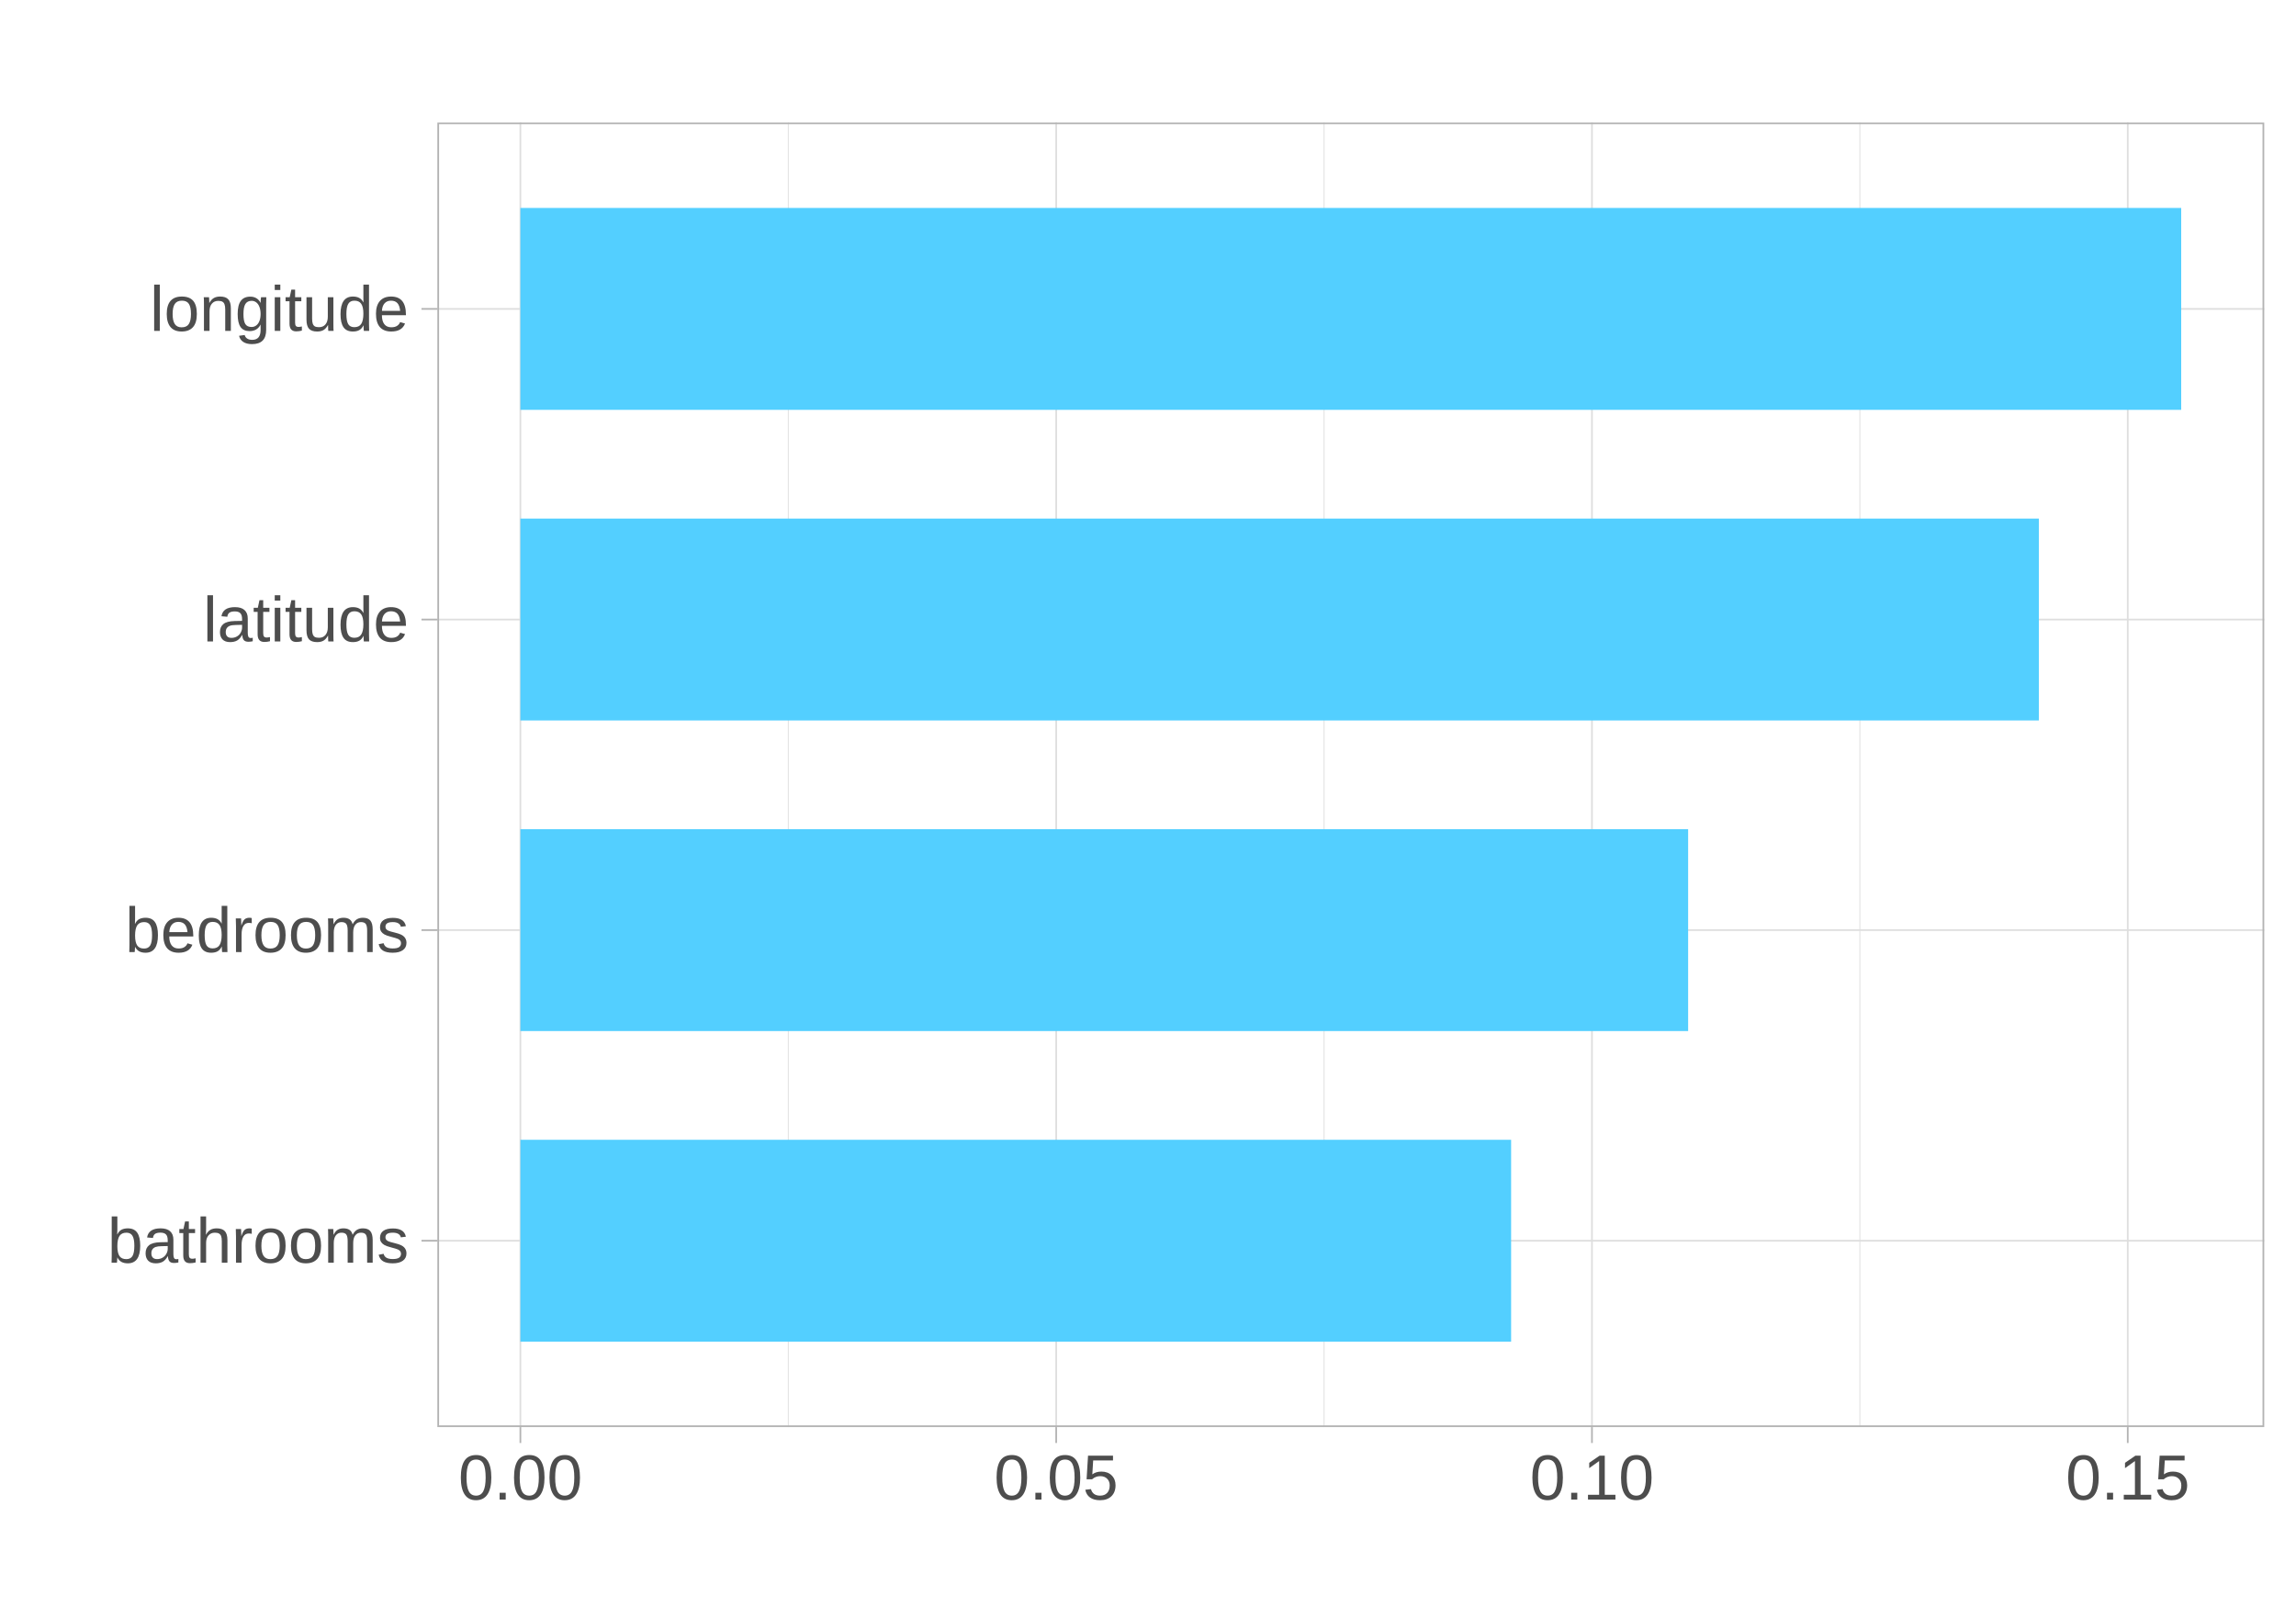
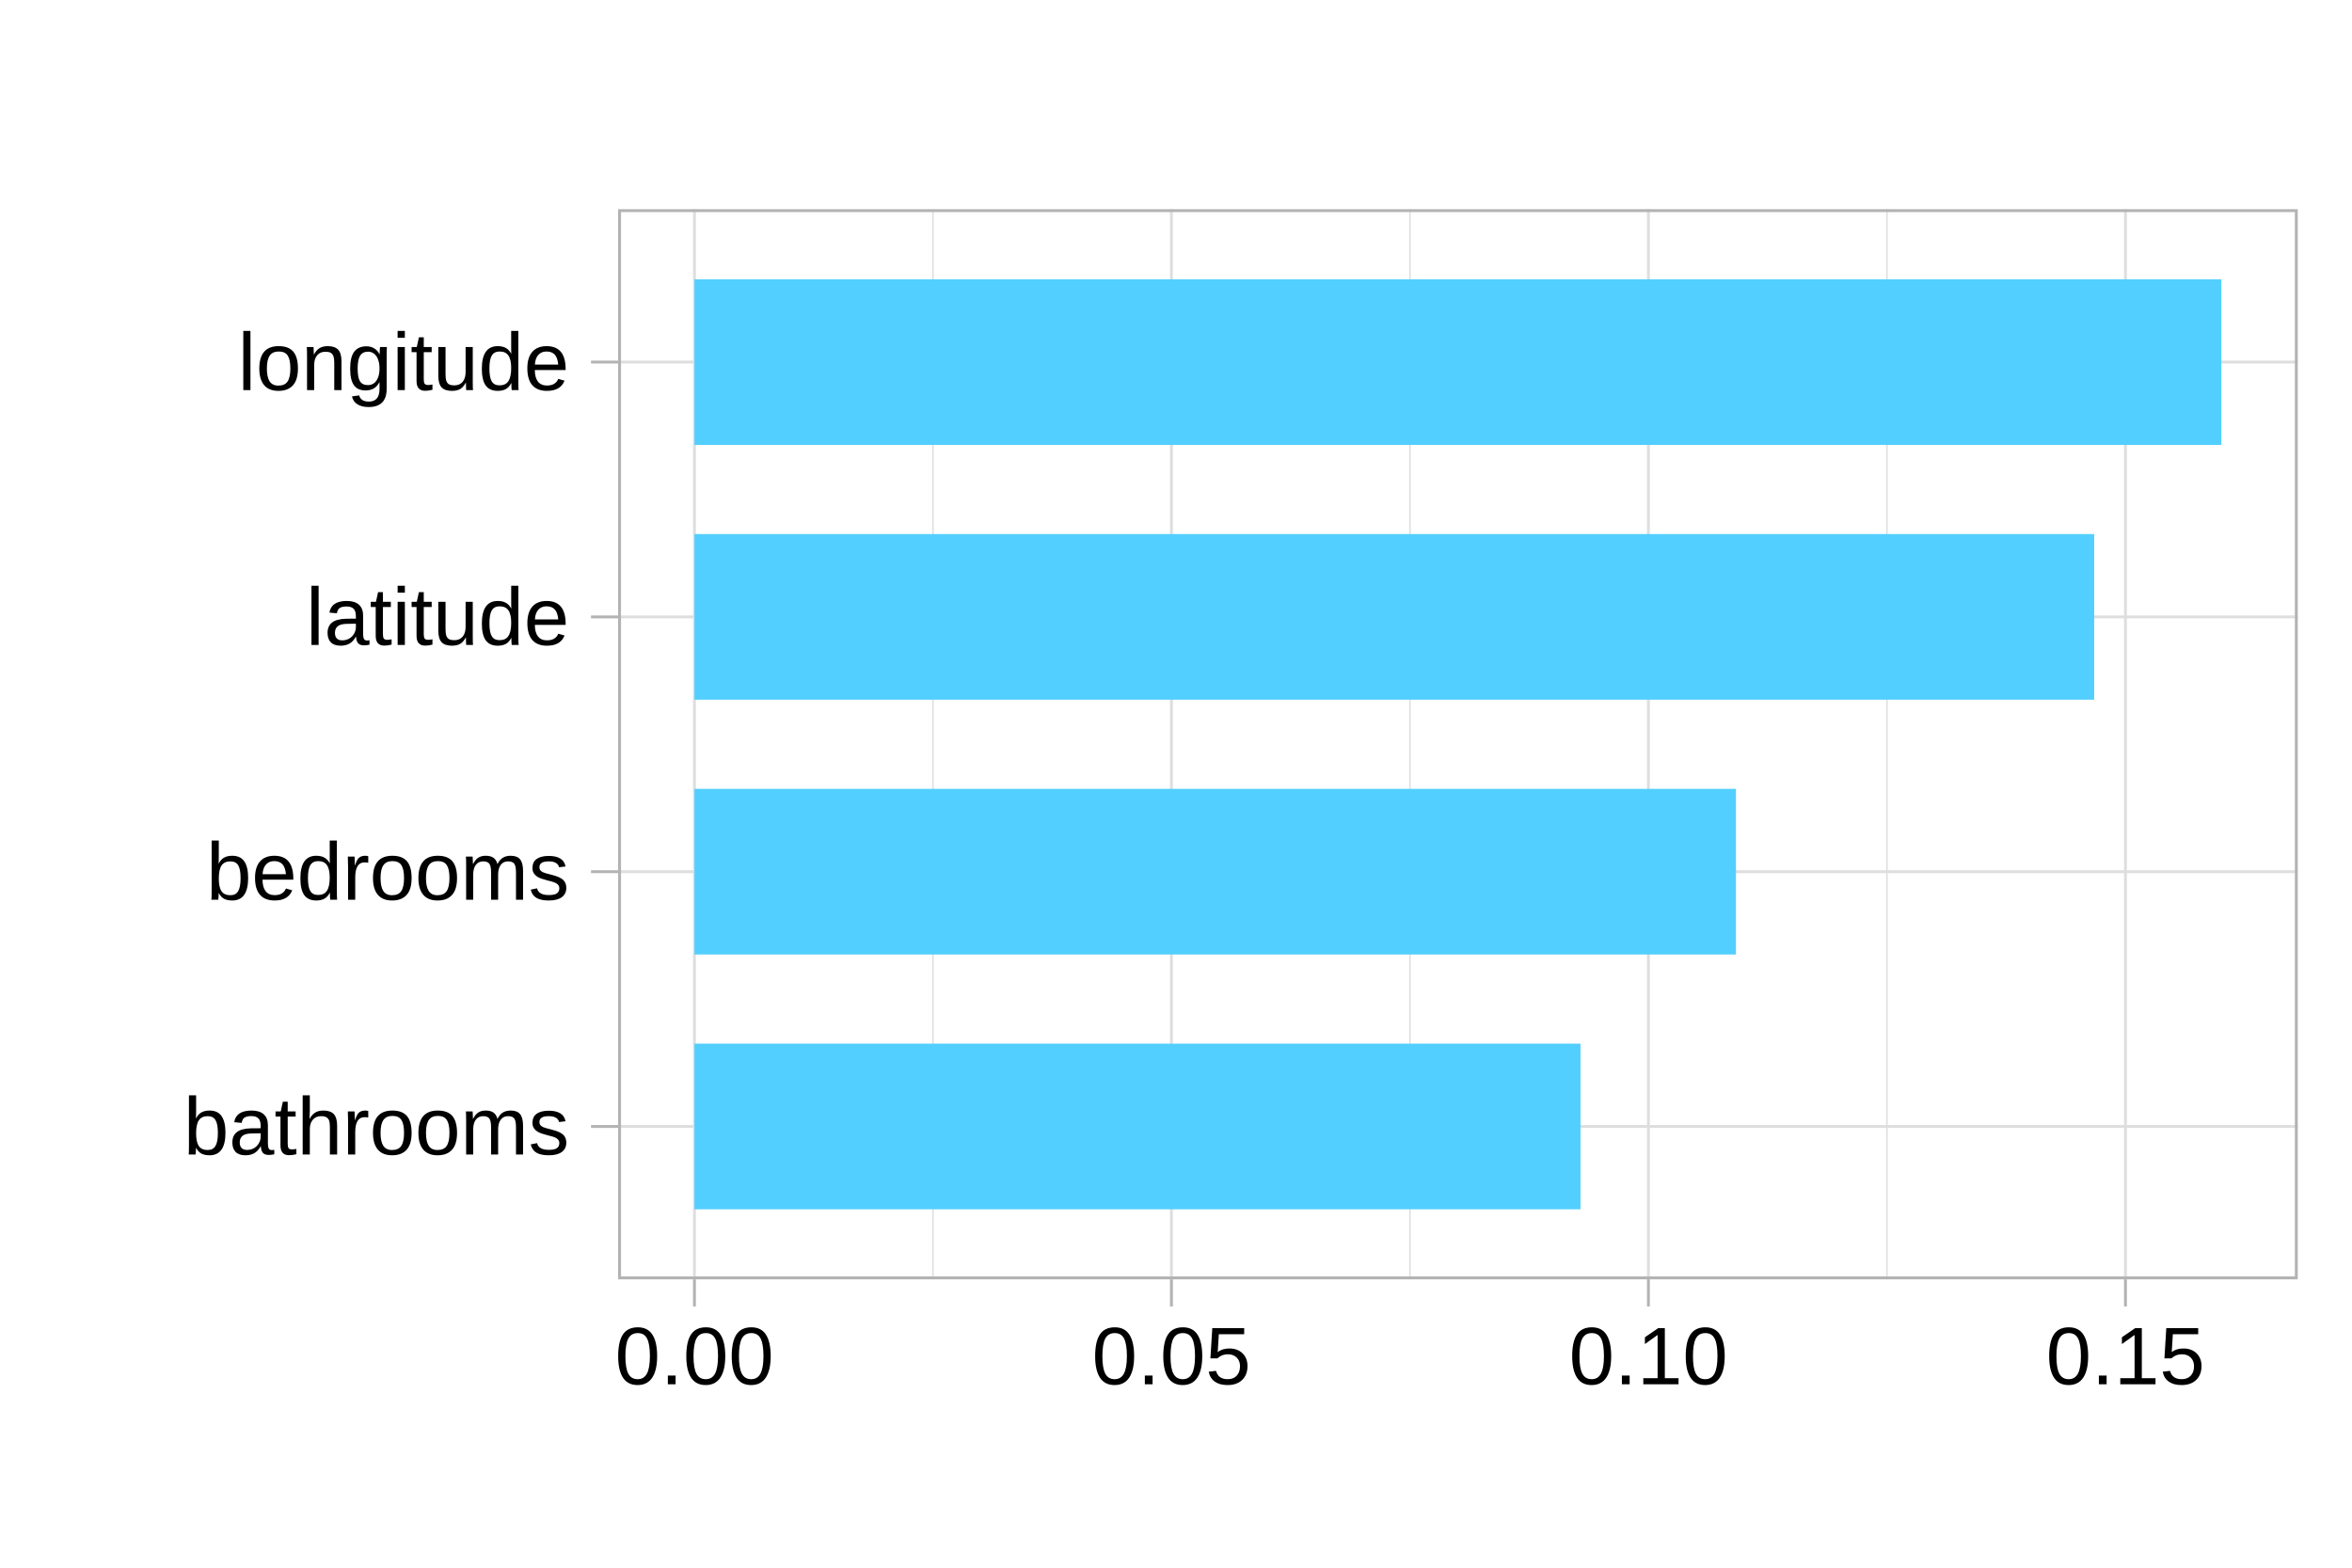
- <svg xmlns="http://www.w3.org/2000/svg" viewBox="0 0 720.00 504.00">
+ <svg xmlns="http://www.w3.org/2000/svg" viewBox="0 0 432.00 288.00">
  <defs>
    <style type="text/css">
    line, polyline, path, rect, circle {
      fill: none;
      stroke: #000000;
      stroke-linecap: round;
      stroke-linejoin: round;
      stroke-miterlimit: 10.00;
    }
  </style>
  </defs>
  <rect width="100%" height="100%" style="stroke: none; fill: #FFFFFF;" />
-   <rect x="0.00" y="0.00" width="720.00" height="504.00" style="stroke-width: 1.07; stroke: #FFFFFF; fill: #FFFFFF;" />
+   <rect x="-0.00" y="0.00" width="432.00" height="288.00" style="stroke-width: 1.07; stroke: #FFFFFF; fill: #FFFFFF;" />
  <defs>
-     <clipPath id="cpMTM3LjE0OXw3MTAuMDM3fDQ0Ny41Nzd8MzguNDMzNA==">
-       <rect x="137.15" y="38.43" width="572.89" height="409.14" />
+     <clipPath id="cpMTEzLjUyNnw0MjIuMDM3fDIzNS4wM3wzOC40MzM0">
+       <rect x="113.53" y="38.43" width="308.51" height="196.60" />
    </clipPath>
  </defs>
-   <rect x="137.15" y="38.43" width="572.89" height="409.14" style="stroke-width: 1.07; stroke: none; fill: #FFFFFF;" clip-path="url(#cpMTM3LjE0OXw3MTAuMDM3fDQ0Ny41Nzd8MzguNDMzNA==)" />
-   <polyline points="247.20,447.58 247.20,38.43 " style="stroke-width: 0.27; stroke: #DEDEDE; stroke-linecap: butt;" clip-path="url(#cpMTM3LjE0OXw3MTAuMDM3fDQ0Ny41Nzd8MzguNDMzNA==)" />
-   <polyline points="415.22,447.58 415.22,38.43 " style="stroke-width: 0.27; stroke: #DEDEDE; stroke-linecap: butt;" clip-path="url(#cpMTM3LjE0OXw3MTAuMDM3fDQ0Ny41Nzd8MzguNDMzNA==)" />
-   <polyline points="583.23,447.58 583.23,38.43 " style="stroke-width: 0.27; stroke: #DEDEDE; stroke-linecap: butt;" clip-path="url(#cpMTM3LjE0OXw3MTAuMDM3fDQ0Ny41Nzd8MzguNDMzNA==)" />
-   <polyline points="137.15,389.13 710.04,389.13 " style="stroke-width: 0.53; stroke: #DEDEDE; stroke-linecap: butt;" clip-path="url(#cpMTM3LjE0OXw3MTAuMDM3fDQ0Ny41Nzd8MzguNDMzNA==)" />
-   <polyline points="137.15,291.71 710.04,291.71 " style="stroke-width: 0.53; stroke: #DEDEDE; stroke-linecap: butt;" clip-path="url(#cpMTM3LjE0OXw3MTAuMDM3fDQ0Ny41Nzd8MzguNDMzNA==)" />
-   <polyline points="137.15,194.30 710.04,194.30 " style="stroke-width: 0.53; stroke: #DEDEDE; stroke-linecap: butt;" clip-path="url(#cpMTM3LjE0OXw3MTAuMDM3fDQ0Ny41Nzd8MzguNDMzNA==)" />
-   <polyline points="137.15,96.88 710.04,96.88 " style="stroke-width: 0.53; stroke: #DEDEDE; stroke-linecap: butt;" clip-path="url(#cpMTM3LjE0OXw3MTAuMDM3fDQ0Ny41Nzd8MzguNDMzNA==)" />
-   <polyline points="163.19,447.58 163.19,38.43 " style="stroke-width: 0.53; stroke: #DEDEDE; stroke-linecap: butt;" clip-path="url(#cpMTM3LjE0OXw3MTAuMDM3fDQ0Ny41Nzd8MzguNDMzNA==)" />
-   <polyline points="331.21,447.58 331.21,38.43 " style="stroke-width: 0.53; stroke: #DEDEDE; stroke-linecap: butt;" clip-path="url(#cpMTM3LjE0OXw3MTAuMDM3fDQ0Ny41Nzd8MzguNDMzNA==)" />
-   <polyline points="499.22,447.58 499.22,38.43 " style="stroke-width: 0.53; stroke: #DEDEDE; stroke-linecap: butt;" clip-path="url(#cpMTM3LjE0OXw3MTAuMDM3fDQ0Ny41Nzd8MzguNDMzNA==)" />
-   <polyline points="667.24,447.58 667.24,38.43 " style="stroke-width: 0.53; stroke: #DEDEDE; stroke-linecap: butt;" clip-path="url(#cpMTM3LjE0OXw3MTAuMDM3fDQ0Ny41Nzd8MzguNDMzNA==)" />
-   <rect x="163.19" y="357.47" width="310.68" height="63.32" style="stroke-width: 1.07; stroke: none; stroke-linecap: butt; fill: #53CFFF;" clip-path="url(#cpMTM3LjE0OXw3MTAuMDM3fDQ0Ny41Nzd8MzguNDMzNA==)" />
-   <rect x="163.19" y="260.05" width="366.19" height="63.32" style="stroke-width: 1.07; stroke: none; stroke-linecap: butt; fill: #53CFFF;" clip-path="url(#cpMTM3LjE0OXw3MTAuMDM3fDQ0Ny41Nzd8MzguNDMzNA==)" />
-   <rect x="163.19" y="162.64" width="476.17" height="63.32" style="stroke-width: 1.07; stroke: none; stroke-linecap: butt; fill: #53CFFF;" clip-path="url(#cpMTM3LjE0OXw3MTAuMDM3fDQ0Ny41Nzd8MzguNDMzNA==)" />
-   <rect x="163.19" y="65.22" width="520.81" height="63.32" style="stroke-width: 1.07; stroke: none; stroke-linecap: butt; fill: #53CFFF;" clip-path="url(#cpMTM3LjE0OXw3MTAuMDM3fDQ0Ny41Nzd8MzguNDMzNA==)" />
-   <rect x="137.15" y="38.43" width="572.89" height="409.14" style="stroke-width: 1.07; stroke: #B3B3B3;" clip-path="url(#cpMTM3LjE0OXw3MTAuMDM3fDQ0Ny41Nzd8MzguNDMzNA==)" />
+   <rect x="113.53" y="38.43" width="308.51" height="196.60" style="stroke-width: 1.07; stroke: none; fill: #FFFFFF;" clip-path="url(#cpMTEzLjUyNnw0MjIuMDM3fDIzNS4wM3wzOC40MzM0)" />
+   <polyline points="171.36,235.03 171.36,38.43 " style="stroke-width: 0.27; stroke: #DEDEDE; stroke-linecap: butt;" clip-path="url(#cpMTEzLjUyNnw0MjIuMDM3fDIzNS4wM3wzOC40MzM0)" />
+   <polyline points="258.97,235.03 258.97,38.43 " style="stroke-width: 0.27; stroke: #DEDEDE; stroke-linecap: butt;" clip-path="url(#cpMTEzLjUyNnw0MjIuMDM3fDIzNS4wM3wzOC40MzM0)" />
+   <polyline points="346.58,235.03 346.58,38.43 " style="stroke-width: 0.27; stroke: #DEDEDE; stroke-linecap: butt;" clip-path="url(#cpMTEzLjUyNnw0MjIuMDM3fDIzNS4wM3wzOC40MzM0)" />
+   <polyline points="113.53,206.94 422.04,206.94 " style="stroke-width: 0.53; stroke: #DEDEDE; stroke-linecap: butt;" clip-path="url(#cpMTEzLjUyNnw0MjIuMDM3fDIzNS4wM3wzOC40MzM0)" />
+   <polyline points="113.53,160.14 422.04,160.14 " style="stroke-width: 0.53; stroke: #DEDEDE; stroke-linecap: butt;" clip-path="url(#cpMTEzLjUyNnw0MjIuMDM3fDIzNS4wM3wzOC40MzM0)" />
+   <polyline points="113.53,113.33 422.04,113.33 " style="stroke-width: 0.53; stroke: #DEDEDE; stroke-linecap: butt;" clip-path="url(#cpMTEzLjUyNnw0MjIuMDM3fDIzNS4wM3wzOC40MzM0)" />
+   <polyline points="113.53,66.52 422.04,66.52 " style="stroke-width: 0.53; stroke: #DEDEDE; stroke-linecap: butt;" clip-path="url(#cpMTEzLjUyNnw0MjIuMDM3fDIzNS4wM3wzOC40MzM0)" />
+   <polyline points="127.55,235.03 127.55,38.43 " style="stroke-width: 0.53; stroke: #DEDEDE; stroke-linecap: butt;" clip-path="url(#cpMTEzLjUyNnw0MjIuMDM3fDIzNS4wM3wzOC40MzM0)" />
+   <polyline points="215.16,235.03 215.16,38.43 " style="stroke-width: 0.53; stroke: #DEDEDE; stroke-linecap: butt;" clip-path="url(#cpMTEzLjUyNnw0MjIuMDM3fDIzNS4wM3wzOC40MzM0)" />
+   <polyline points="302.77,235.03 302.77,38.43 " style="stroke-width: 0.53; stroke: #DEDEDE; stroke-linecap: butt;" clip-path="url(#cpMTEzLjUyNnw0MjIuMDM3fDIzNS4wM3wzOC40MzM0)" />
+   <polyline points="390.39,235.03 390.39,38.43 " style="stroke-width: 0.53; stroke: #DEDEDE; stroke-linecap: butt;" clip-path="url(#cpMTEzLjUyNnw0MjIuMDM3fDIzNS4wM3wzOC40MzM0)" />
+   <rect x="127.55" y="191.73" width="162.75" height="30.43" style="stroke-width: 1.07; stroke: none; stroke-linecap: butt; fill: #53CFFF;" clip-path="url(#cpMTEzLjUyNnw0MjIuMDM3fDIzNS4wM3wzOC40MzM0)" />
+   <rect x="127.55" y="144.92" width="191.30" height="30.43" style="stroke-width: 1.07; stroke: none; stroke-linecap: butt; fill: #53CFFF;" clip-path="url(#cpMTEzLjUyNnw0MjIuMDM3fDIzNS4wM3wzOC40MzM0)" />
+   <rect x="127.55" y="98.11" width="257.10" height="30.43" style="stroke-width: 1.07; stroke: none; stroke-linecap: butt; fill: #53CFFF;" clip-path="url(#cpMTEzLjUyNnw0MjIuMDM3fDIzNS4wM3wzOC40MzM0)" />
+   <rect x="127.55" y="51.31" width="280.46" height="30.43" style="stroke-width: 1.07; stroke: none; stroke-linecap: butt; fill: #53CFFF;" clip-path="url(#cpMTEzLjUyNnw0MjIuMDM3fDIzNS4wM3wzOC40MzM0)" />
+   <rect x="113.53" y="38.43" width="308.51" height="196.60" style="stroke-width: 1.07; stroke: #B3B3B3;" clip-path="url(#cpMTEzLjUyNnw0MjIuMDM3fDIzNS4wM3wzOC40MzM0)" />
  <defs>
-     <clipPath id="cpMHw3MjB8NTA0fDA=">
-       <rect x="0.00" y="0.00" width="720.00" height="504.00" />
+     <clipPath id="cpMHw0MzJ8Mjg4fDA=">
+       <rect x="0.00" y="0.00" width="432.00" height="288.00" />
    </clipPath>
  </defs>
-   <g clip-path="url(#cpMHw3MjB8NTA0fDA=)">
-     <text x="33.69" y="396.01" style="font-size: 20.00px; fill: #4D4D4D; font-family: Liberation Sans;" textLength="94.49px" lengthAdjust="spacingAndGlyphs">bathrooms</text>
+   <g clip-path="url(#cpMHw0MzJ8Mjg4fDA=)">
+     <text x="33.69" y="212.10" style="font-size: 15.00px; font-family: Liberation Sans;" textLength="70.87px" lengthAdjust="spacingAndGlyphs">bathrooms</text>
  </g>
-   <g clip-path="url(#cpMHw3MjB8NTA0fDA=)">
-     <text x="39.25" y="298.60" style="font-size: 20.00px; fill: #4D4D4D; font-family: Liberation Sans;" textLength="88.94px" lengthAdjust="spacingAndGlyphs">bedrooms</text>
+   <g clip-path="url(#cpMHw0MzJ8Mjg4fDA=)">
+     <text x="37.86" y="165.29" style="font-size: 15.00px; font-family: Liberation Sans;" textLength="66.70px" lengthAdjust="spacingAndGlyphs">bedrooms</text>
  </g>
-   <g clip-path="url(#cpMHw3MjB8NTA0fDA=)">
-     <text x="63.69" y="201.18" style="font-size: 20.00px; fill: #4D4D4D; font-family: Liberation Sans;" textLength="64.49px" lengthAdjust="spacingAndGlyphs">latitude</text>
+   <g clip-path="url(#cpMHw0MzJ8Mjg4fDA=)">
+     <text x="56.19" y="118.48" style="font-size: 15.00px; font-family: Liberation Sans;" textLength="48.37px" lengthAdjust="spacingAndGlyphs">latitude</text>
  </g>
-   <g clip-path="url(#cpMHw3MjB8NTA0fDA=)">
-     <text x="47.00" y="103.77" style="font-size: 20.00px; fill: #4D4D4D; font-family: Liberation Sans;" textLength="81.18px" lengthAdjust="spacingAndGlyphs">longitude</text>
+   <g clip-path="url(#cpMHw0MzJ8Mjg4fDA=)">
+     <text x="43.67" y="71.67" style="font-size: 15.00px; font-family: Liberation Sans;" textLength="60.89px" lengthAdjust="spacingAndGlyphs">longitude</text>
  </g>
-   <polyline points="132.17,389.13 137.15,389.13 " style="stroke-width: 0.53; stroke: #B3B3B3; stroke-linecap: butt;" clip-path="url(#cpMHw3MjB8NTA0fDA=)" />
-   <polyline points="132.17,291.71 137.15,291.71 " style="stroke-width: 0.53; stroke: #B3B3B3; stroke-linecap: butt;" clip-path="url(#cpMHw3MjB8NTA0fDA=)" />
-   <polyline points="132.17,194.30 137.15,194.30 " style="stroke-width: 0.53; stroke: #B3B3B3; stroke-linecap: butt;" clip-path="url(#cpMHw3MjB8NTA0fDA=)" />
-   <polyline points="132.17,96.88 137.15,96.88 " style="stroke-width: 0.53; stroke: #B3B3B3; stroke-linecap: butt;" clip-path="url(#cpMHw3MjB8NTA0fDA=)" />
-   <polyline points="163.19,452.56 163.19,447.58 " style="stroke-width: 0.53; stroke: #B3B3B3; stroke-linecap: butt;" clip-path="url(#cpMHw3MjB8NTA0fDA=)" />
-   <polyline points="331.21,452.56 331.21,447.58 " style="stroke-width: 0.53; stroke: #B3B3B3; stroke-linecap: butt;" clip-path="url(#cpMHw3MjB8NTA0fDA=)" />
-   <polyline points="499.22,452.56 499.22,447.58 " style="stroke-width: 0.53; stroke: #B3B3B3; stroke-linecap: butt;" clip-path="url(#cpMHw3MjB8NTA0fDA=)" />
-   <polyline points="667.24,452.56 667.24,447.58 " style="stroke-width: 0.53; stroke: #B3B3B3; stroke-linecap: butt;" clip-path="url(#cpMHw3MjB8NTA0fDA=)" />
-   <g clip-path="url(#cpMHw3MjB8NTA0fDA=)">
-     <text x="143.73" y="470.31" style="font-size: 20.00px; fill: #4D4D4D; font-family: Liberation Sans;" textLength="38.93px" lengthAdjust="spacingAndGlyphs">0.00</text>
+   <polyline points="108.55,206.94 113.53,206.94 " style="stroke-width: 0.53; stroke: #B3B3B3; stroke-linecap: butt;" clip-path="url(#cpMHw0MzJ8Mjg4fDA=)" />
+   <polyline points="108.55,160.14 113.53,160.14 " style="stroke-width: 0.53; stroke: #B3B3B3; stroke-linecap: butt;" clip-path="url(#cpMHw0MzJ8Mjg4fDA=)" />
+   <polyline points="108.55,113.33 113.53,113.33 " style="stroke-width: 0.53; stroke: #B3B3B3; stroke-linecap: butt;" clip-path="url(#cpMHw0MzJ8Mjg4fDA=)" />
+   <polyline points="108.55,66.52 113.53,66.52 " style="stroke-width: 0.53; stroke: #B3B3B3; stroke-linecap: butt;" clip-path="url(#cpMHw0MzJ8Mjg4fDA=)" />
+   <polyline points="127.55,240.01 127.55,235.03 " style="stroke-width: 0.53; stroke: #B3B3B3; stroke-linecap: butt;" clip-path="url(#cpMHw0MzJ8Mjg4fDA=)" />
+   <polyline points="215.16,240.01 215.16,235.03 " style="stroke-width: 0.53; stroke: #B3B3B3; stroke-linecap: butt;" clip-path="url(#cpMHw0MzJ8Mjg4fDA=)" />
+   <polyline points="302.77,240.01 302.77,235.03 " style="stroke-width: 0.53; stroke: #B3B3B3; stroke-linecap: butt;" clip-path="url(#cpMHw0MzJ8Mjg4fDA=)" />
+   <polyline points="390.39,240.01 390.39,235.03 " style="stroke-width: 0.53; stroke: #B3B3B3; stroke-linecap: butt;" clip-path="url(#cpMHw0MzJ8Mjg4fDA=)" />
+   <g clip-path="url(#cpMHw0MzJ8Mjg4fDA=)">
+     <text x="112.95" y="254.31" style="font-size: 15.00px; font-family: Liberation Sans;" textLength="29.19px" lengthAdjust="spacingAndGlyphs">0.00</text>
  </g>
-   <g clip-path="url(#cpMHw3MjB8NTA0fDA=)">
-     <text x="311.74" y="470.31" style="font-size: 20.00px; fill: #4D4D4D; font-family: Liberation Sans;" textLength="38.93px" lengthAdjust="spacingAndGlyphs">0.05</text>
+   <g clip-path="url(#cpMHw0MzJ8Mjg4fDA=)">
+     <text x="200.56" y="254.31" style="font-size: 15.00px; font-family: Liberation Sans;" textLength="29.19px" lengthAdjust="spacingAndGlyphs">0.05</text>
  </g>
-   <g clip-path="url(#cpMHw3MjB8NTA0fDA=)">
-     <text x="479.76" y="470.31" style="font-size: 20.00px; fill: #4D4D4D; font-family: Liberation Sans;" textLength="38.93px" lengthAdjust="spacingAndGlyphs">0.10</text>
+   <g clip-path="url(#cpMHw0MzJ8Mjg4fDA=)">
+     <text x="288.18" y="254.31" style="font-size: 15.00px; font-family: Liberation Sans;" textLength="29.19px" lengthAdjust="spacingAndGlyphs">0.10</text>
  </g>
-   <g clip-path="url(#cpMHw3MjB8NTA0fDA=)">
-     <text x="647.78" y="470.31" style="font-size: 20.00px; fill: #4D4D4D; font-family: Liberation Sans;" textLength="38.93px" lengthAdjust="spacingAndGlyphs">0.15</text>
+   <g clip-path="url(#cpMHw0MzJ8Mjg4fDA=)">
+     <text x="375.79" y="254.31" style="font-size: 15.00px; font-family: Liberation Sans;" textLength="29.19px" lengthAdjust="spacingAndGlyphs">0.15</text>
  </g>
</svg>
